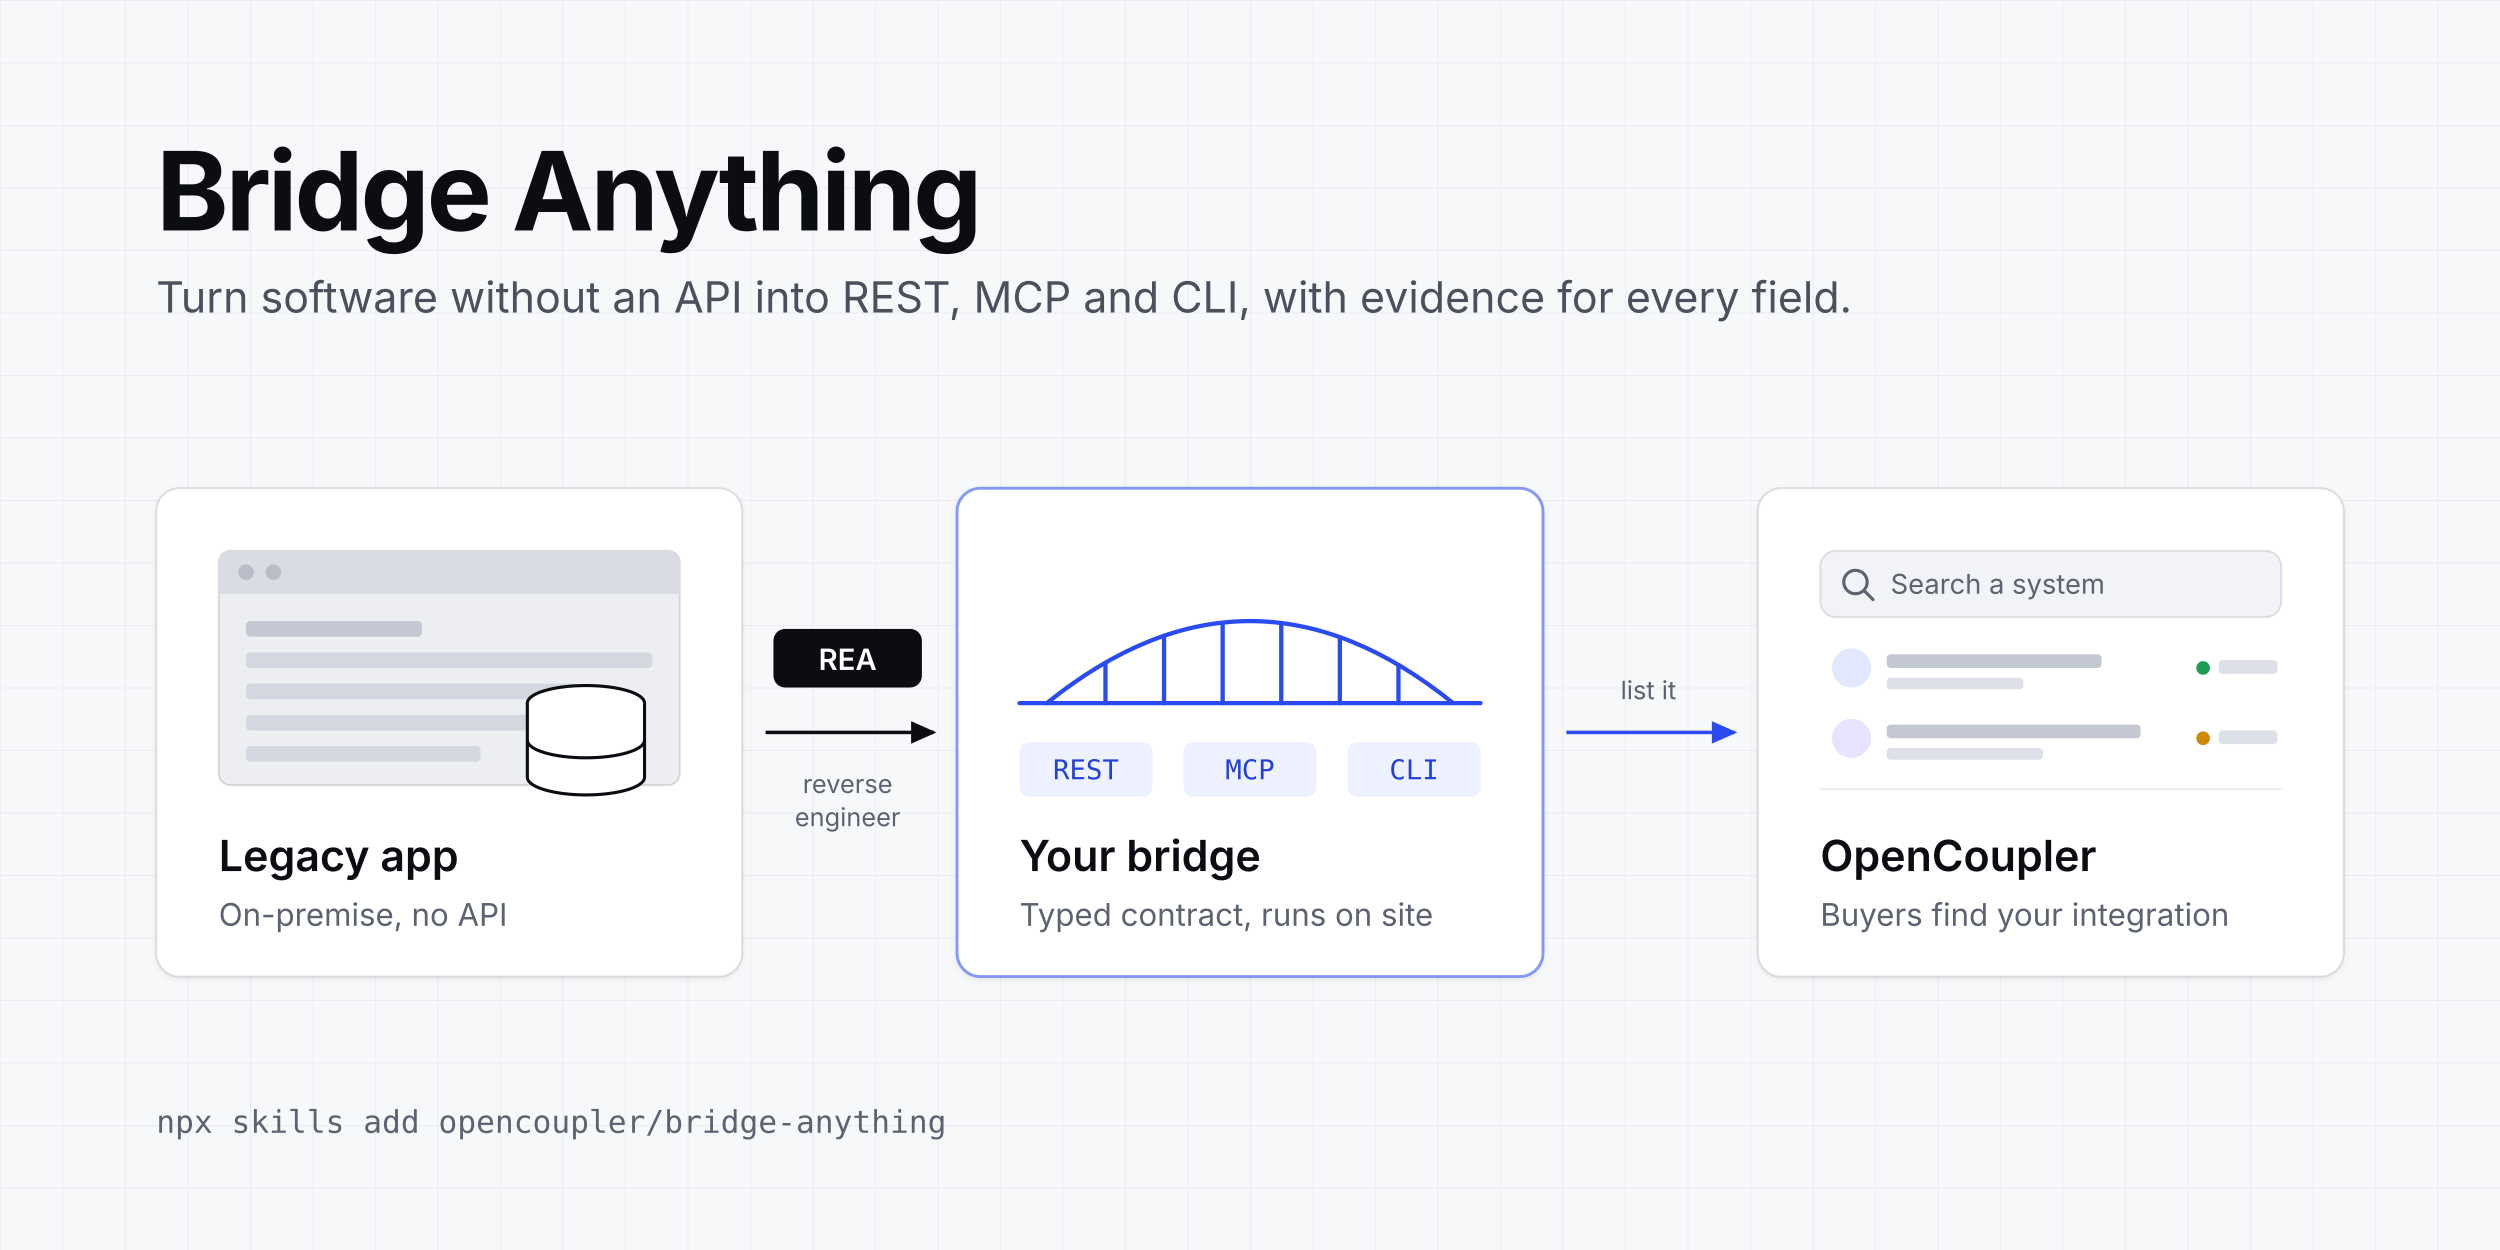
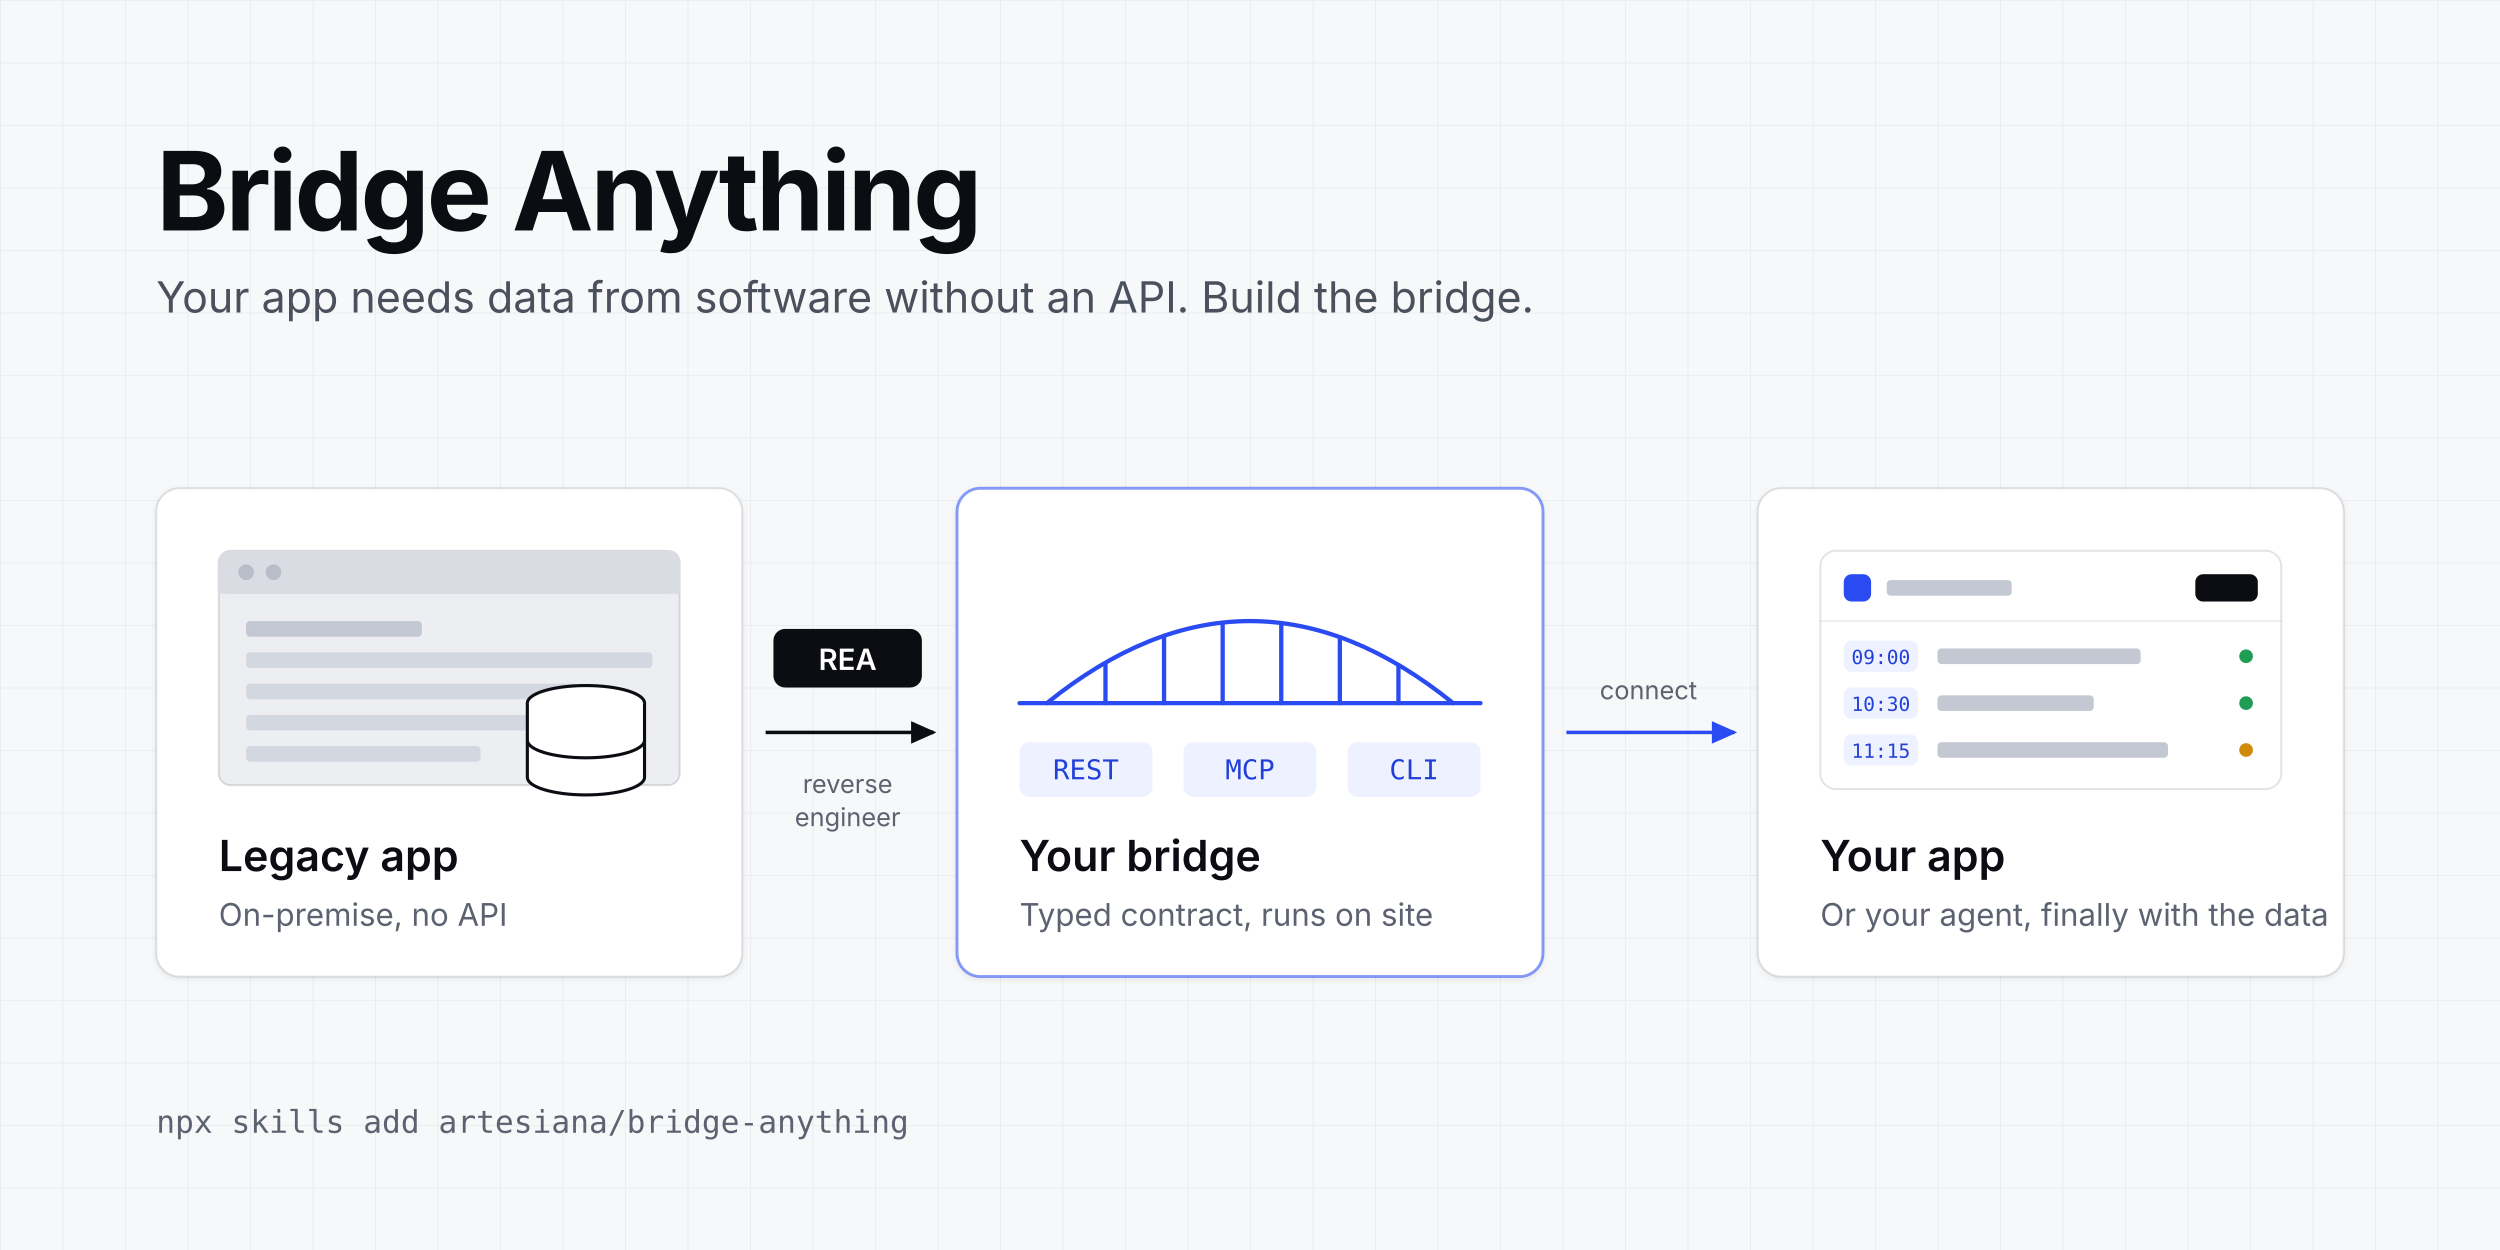
- <svg xmlns="http://www.w3.org/2000/svg" width="1280" height="640" viewBox="0 0 1280 640" role="img" aria-label="Bridge Anything: a legacy app without an API, reverse engineered with REA into a bridge exposing REST, MCP and CLI, listed on OpenCoupler">
+ <svg xmlns="http://www.w3.org/2000/svg" width="1280" height="640" viewBox="0 0 1280 640" role="img" aria-label="Bridge Anything: software without an API, reverse engineered with REA into a bridge with REST, MCP and CLI that your app talks to">
  <defs>
    <style>
      text { font-family: Inter, "Segoe UI", -apple-system, BlinkMacSystemFont, "Helvetica Neue", Arial, sans-serif; }
      .mono { font-family: "JetBrains Mono", "SFMono-Regular", Menlo, Consolas, monospace; }
    </style>
    <pattern id="grid" width="32" height="32" patternUnits="userSpaceOnUse">
      <path d="M32 0H0V32" fill="none" stroke="#0d121e" stroke-opacity="0.045" stroke-width="1" />
    </pattern>
    <marker id="arrow" viewBox="0 0 10 10" refX="8" refY="5" markerWidth="8" markerHeight="8" orient="auto">
      <path d="M0 1 L9 5 L0 9 z" fill="#0b0d12" />
    </marker>
    <marker id="arrow-accent" viewBox="0 0 10 10" refX="8" refY="5" markerWidth="8" markerHeight="8" orient="auto">
      <path d="M0 1 L9 5 L0 9 z" fill="#2b4bf2" />
    </marker>
    <filter id="shadow" x="-10%" y="-10%" width="120%" height="130%">
      <feDropShadow dx="0" dy="1" stdDeviation="1.5" flood-color="#0d121e" flood-opacity="0.08" />
    </filter>
  </defs>
  <rect width="1280" height="640" fill="#f7f8fa" />
  <rect width="1280" height="640" fill="url(#grid)" />
  <text x="80" y="118" font-size="56" font-weight="650" fill="#0b0d12" letter-spacing="-1.5">Bridge Anything</text>
-   <text x="80" y="160" font-size="22" fill="#4a505c">Turn software without an API into REST, MCP and CLI, with evidence for every field.</text>
+   <text x="80" y="160" font-size="22" fill="#4a505c">Your app needs data from software without an API. Build the bridge.</text>
  <g filter="url(#shadow)">
    <rect x="80" y="250" width="300" height="250" rx="12" fill="#ffffff" stroke="#0d121e" stroke-opacity="0.12" />
  </g>
  <rect x="112" y="282" width="236" height="120" rx="6" fill="#eceef2" stroke="#0d121e" stroke-opacity="0.14" />
  <rect x="112" y="282" width="236" height="22" rx="6" fill="#d9dce3" />
  <rect x="112" y="296" width="236" height="8" fill="#d9dce3" />
  <circle cx="126" cy="293" r="4" fill="#b8bdc8" />
  <circle cx="140" cy="293" r="4" fill="#b8bdc8" />
  <rect x="126" y="318" width="90" height="8" rx="2" fill="#c3c8d2" />
  <rect x="126" y="334" width="208" height="8" rx="2" fill="#d3d7df" />
  <rect x="126" y="350" width="170" height="8" rx="2" fill="#d3d7df" />
  <rect x="126" y="366" width="190" height="8" rx="2" fill="#d3d7df" />
  <rect x="126" y="382" width="120" height="8" rx="2" fill="#d3d7df" />
  <g transform="translate(300 360)">
    <ellipse cx="0" cy="0" rx="30" ry="9" fill="#ffffff" stroke="#0b0d12" stroke-width="1.6" />
    <path d="M-30 0 V38 A30 9 0 0 0 30 38 V0" fill="#ffffff" stroke="#0b0d12" stroke-width="1.6" />
    <path d="M-30 19 A30 9 0 0 0 30 19" fill="none" stroke="#0b0d12" stroke-width="1.6" />
  </g>
  <text x="112" y="446" font-size="22" font-weight="600" fill="#0b0d12">Legacy app</text>
  <text x="112" y="474" font-size="16" fill="#5c6270">On-premise, no API</text>
  <line x1="392" y1="375" x2="478" y2="375" stroke="#0b0d12" stroke-width="1.8" marker-end="url(#arrow)" />
  <rect x="396" y="322" width="76" height="30" rx="6" fill="#0b0d12" />
  <text x="434" y="343" font-size="15" font-weight="600" fill="#ffffff" text-anchor="middle">REA</text>
  <text x="434" y="406" font-size="13" fill="#5c6270" text-anchor="middle">reverse</text>
  <text x="434" y="423" font-size="13" fill="#5c6270" text-anchor="middle">engineer</text>
  <g filter="url(#shadow)">
    <rect x="490" y="250" width="300" height="250" rx="12" fill="#ffffff" stroke="#2b4bf2" stroke-opacity="0.55" stroke-width="1.5" />
  </g>
  <g transform="translate(522 282)" fill="none" stroke="#2b4bf2" stroke-width="2.2" stroke-linecap="round">
    <path d="M0 78 H236" />
    <path d="M14 78 Q118 -6 222 78" />
    <path d="M44 78 V57.5 M74 78 V43.5 M104 78 V37 M134 78 V37.5 M164 78 V44.5 M194 78 V58.5" />
  </g>
  <g class="mono" font-size="14" font-weight="500">
    <rect x="522" y="380" width="68" height="28" rx="5" fill="#eef1ff" />
    <text x="556" y="399" fill="#2140d8" text-anchor="middle" class="mono">REST</text>
    <rect x="606" y="380" width="68" height="28" rx="5" fill="#eef1ff" />
    <text x="640" y="399" fill="#2140d8" text-anchor="middle" class="mono">MCP</text>
    <rect x="690" y="380" width="68" height="28" rx="5" fill="#eef1ff" />
    <text x="724" y="399" fill="#2140d8" text-anchor="middle" class="mono">CLI</text>
  </g>
  <text x="522" y="446" font-size="22" font-weight="600" fill="#0b0d12">Your bridge</text>
  <text x="522" y="474" font-size="16" fill="#5c6270">Typed contract, runs on site</text>
  <line x1="802" y1="375" x2="888" y2="375" stroke="#2b4bf2" stroke-width="1.8" marker-end="url(#arrow-accent)" />
-   <text x="844" y="358" font-size="13" fill="#5c6270" text-anchor="middle">list it</text>
+   <text x="844" y="358" font-size="13" fill="#5c6270" text-anchor="middle">connect</text>
  <g filter="url(#shadow)">
    <rect x="900" y="250" width="300" height="250" rx="12" fill="#ffffff" stroke="#0d121e" stroke-opacity="0.12" />
  </g>
-   <rect x="932" y="282" width="236" height="34" rx="8" fill="#f2f3f6" stroke="#0d121e" stroke-opacity="0.12" />
-   <circle cx="950" cy="298" r="6" fill="none" stroke="#5c6270" stroke-width="1.6" />
-   <line x1="954.5" y1="302.5" x2="959" y2="307" stroke="#5c6270" stroke-width="1.6" stroke-linecap="round" />
-   <text x="968" y="304" font-size="14" fill="#5c6270">Search a system</text>
+   <rect x="932" y="282" width="236" height="122" rx="8" fill="#ffffff" stroke="#0d121e" stroke-opacity="0.12" />
+   <rect x="944" y="294" width="14" height="14" rx="4" fill="#2b4bf2" />
+   <rect x="966" y="297" width="64" height="8" rx="2" fill="#c3c8d2" />
+   <rect x="1124" y="294" width="32" height="14" rx="4" fill="#0b0d12" />
+   <line x1="932" y1="318" x2="1168" y2="318" stroke="#0d121e" stroke-opacity="0.08" />
  <g>
-     <circle cx="948" cy="342" r="10" fill="#e3e7ff" />
-     <rect x="966" y="335" width="110" height="7" rx="2" fill="#c3c8d2" />
-     <rect x="966" y="347" width="70" height="6" rx="2" fill="#dde0e6" />
-     <circle cx="1128" cy="342" r="3.5" fill="#1f9d55" />
-     <rect x="1136" y="338" width="30" height="7" rx="2" fill="#dde0e6" />
+     <rect x="944" y="328" width="38" height="16" rx="4" fill="#eef1ff" />
+     <text x="963" y="340" font-size="10" fill="#2140d8" text-anchor="middle" class="mono">09:00</text>
+     <rect x="992" y="332" width="104" height="8" rx="2" fill="#c3c8d2" />
+     <circle cx="1150" cy="336" r="3.5" fill="#1f9d55" />
  </g>
  <g>
-     <circle cx="948" cy="378" r="10" fill="#e9e3ff" />
-     <rect x="966" y="371" width="130" height="7" rx="2" fill="#c3c8d2" />
-     <rect x="966" y="383" width="80" height="6" rx="2" fill="#dde0e6" />
-     <circle cx="1128" cy="378" r="3.5" fill="#d08a0b" />
-     <rect x="1136" y="374" width="30" height="7" rx="2" fill="#dde0e6" />
+     <rect x="944" y="352" width="38" height="16" rx="4" fill="#eef1ff" />
+     <text x="963" y="364" font-size="10" fill="#2140d8" text-anchor="middle" class="mono">10:30</text>
+     <rect x="992" y="356" width="80" height="8" rx="2" fill="#c3c8d2" />
+     <circle cx="1150" cy="360" r="3.5" fill="#1f9d55" />
  </g>
-   <line x1="932" y1="404" x2="1168" y2="404" stroke="#0d121e" stroke-opacity="0.08" />
-   <text x="932" y="446" font-size="22" font-weight="600" fill="#0b0d12">OpenCoupler</text>
-   <text x="932" y="474" font-size="16" fill="#5c6270">Buyers find your integration</text>
-   <text x="80" y="580" font-size="16" fill="#5c6270" class="mono">npx skills add opencoupler/bridge-anything</text>
+   <g>
+     <rect x="944" y="376" width="38" height="16" rx="4" fill="#eef1ff" />
+     <text x="963" y="388" font-size="10" fill="#2140d8" text-anchor="middle" class="mono">11:15</text>
+     <rect x="992" y="380" width="118" height="8" rx="2" fill="#c3c8d2" />
+     <circle cx="1150" cy="384" r="3.5" fill="#d08a0b" />
+   </g>
+   <text x="932" y="446" font-size="22" font-weight="600" fill="#0b0d12">Your app</text>
+   <text x="932" y="474" font-size="16" fill="#5c6270">Or your agent, finally with the data</text>
+   <text x="80" y="580" font-size="16" fill="#5c6270" class="mono">npx skills add artesiana/bridge-anything</text>
</svg>
